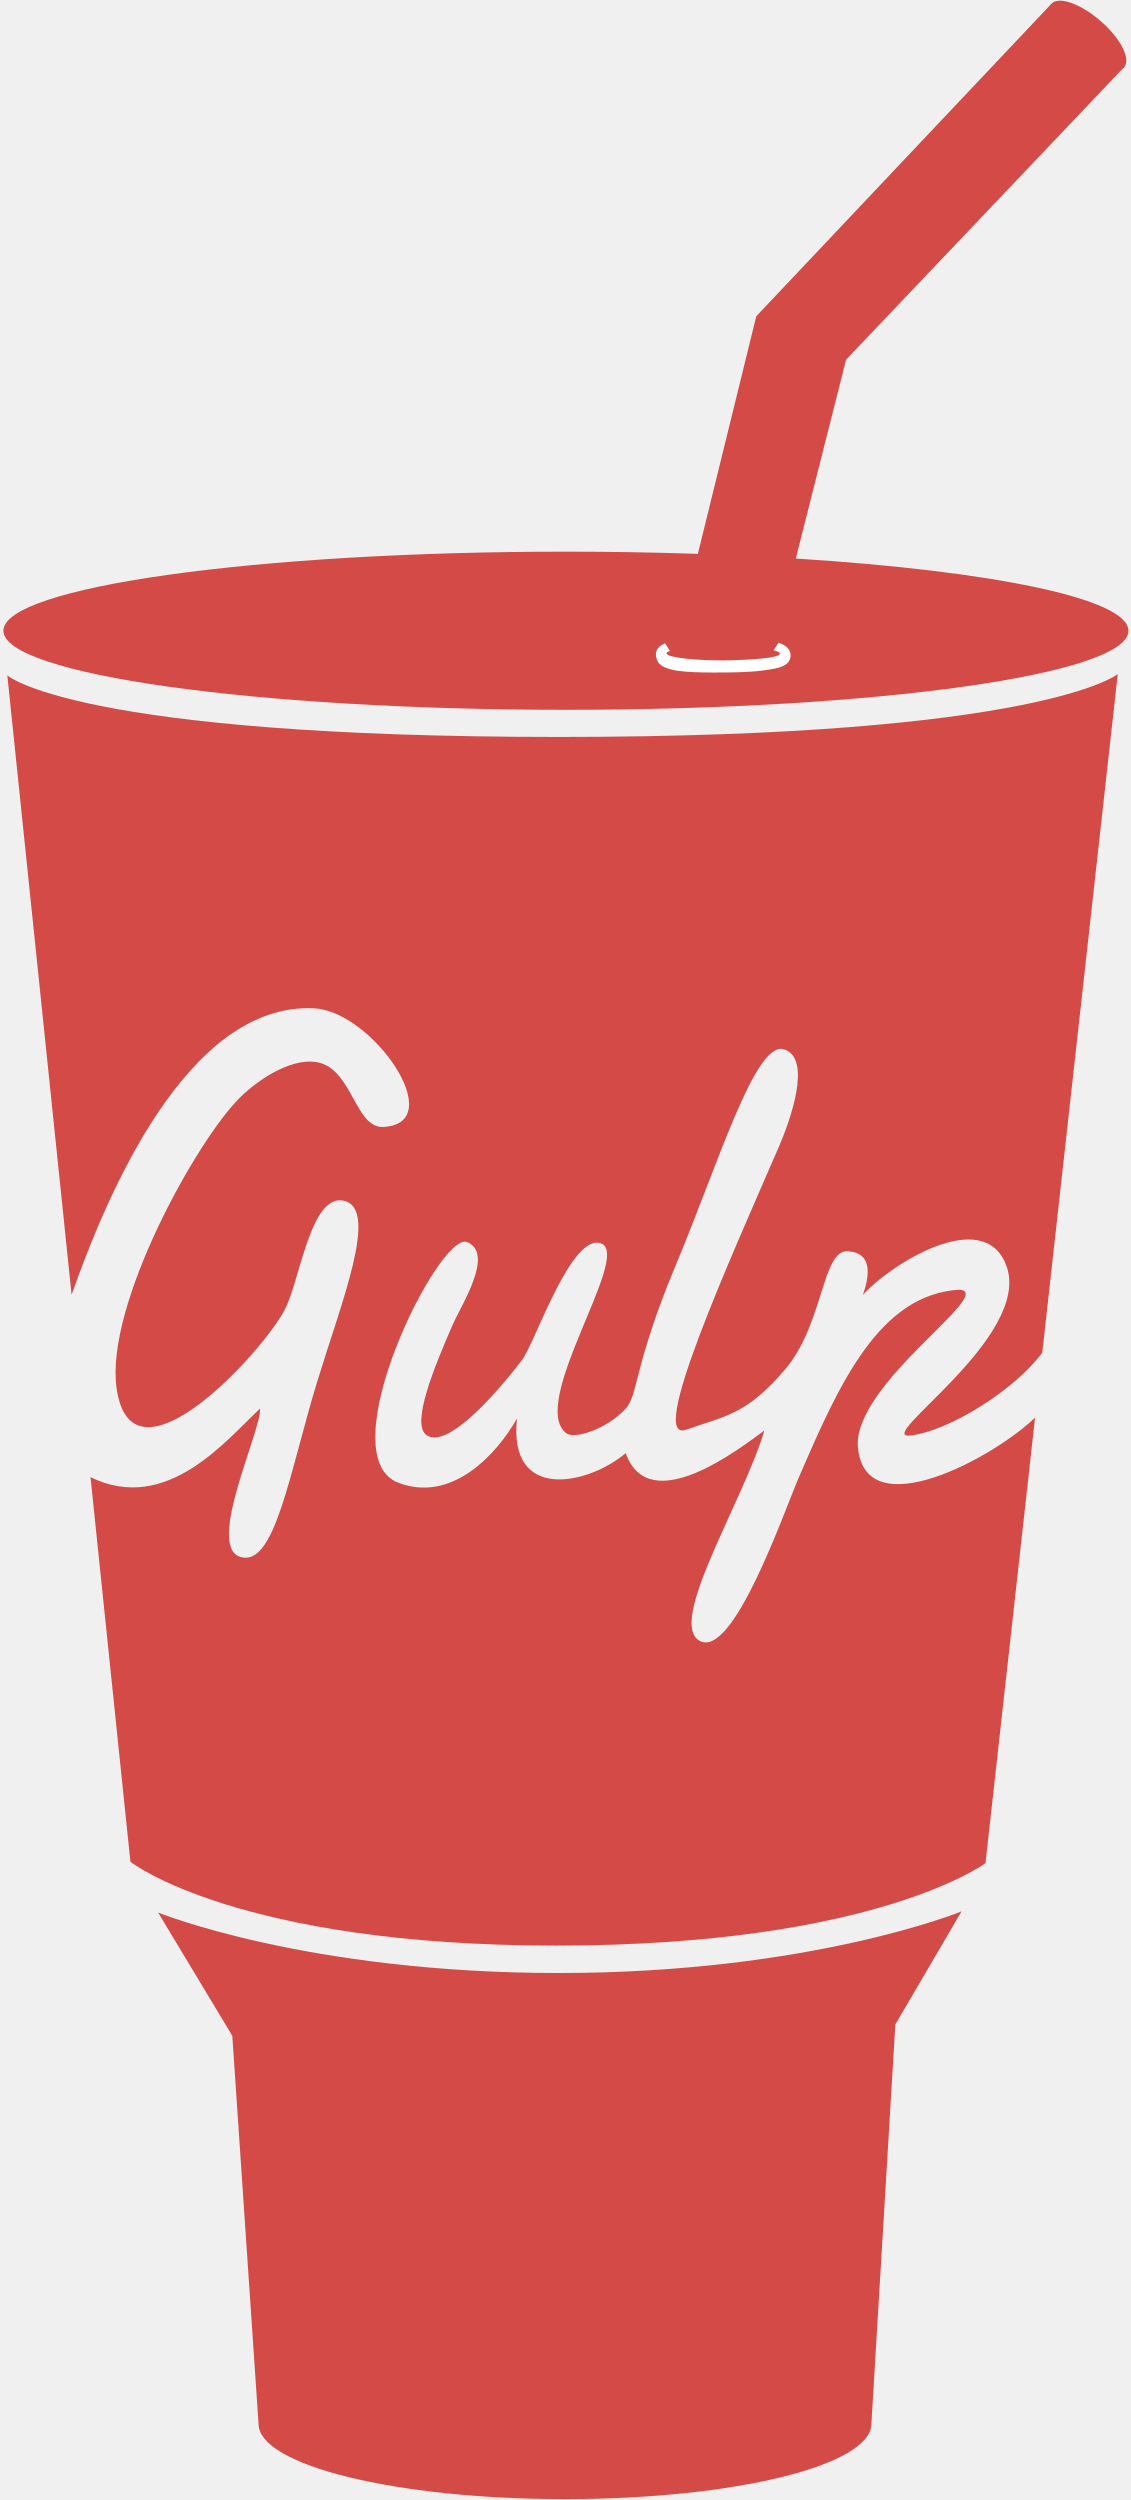
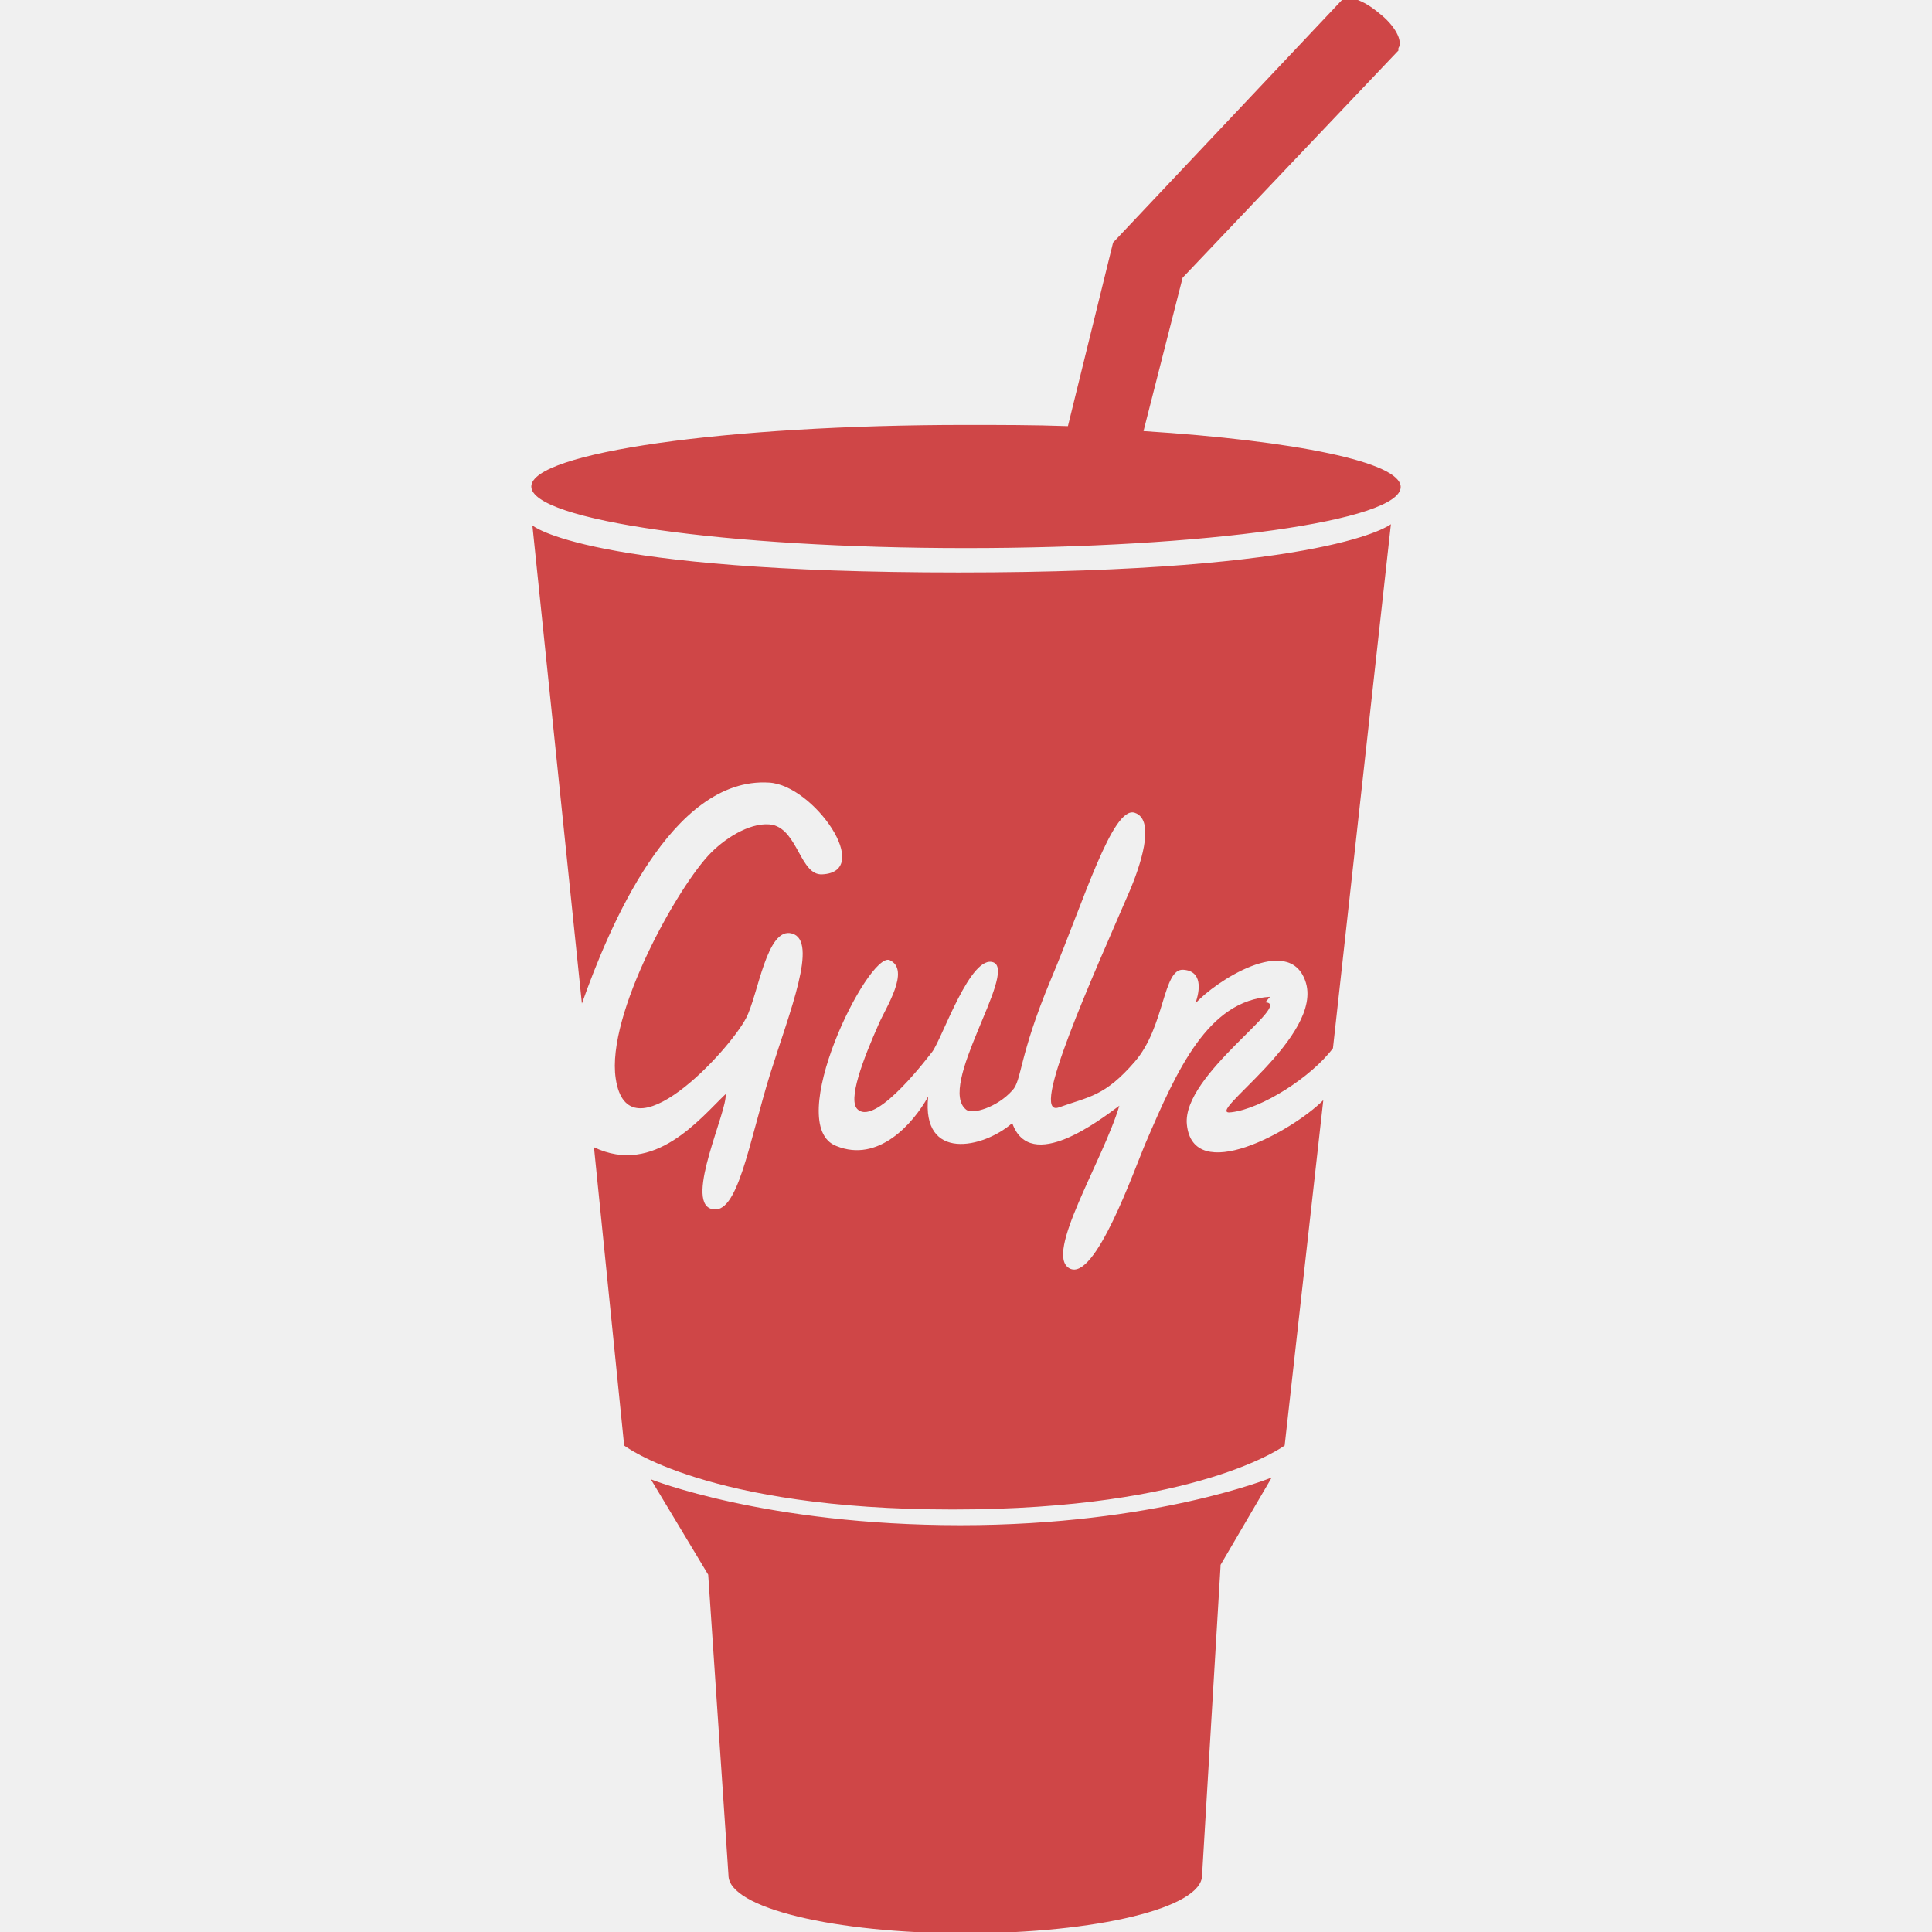
- <svg xmlns="http://www.w3.org/2000/svg" width="1131" height="2500" viewBox="0 0 256 566" preserveAspectRatio="xMinYMin meet">
-   <path d="M197.28 548.749l5.427-90.43 14.985-25.58s-34.106 13.952-91.205 13.952c-57.1 0-90.689-13.694-90.689-13.694l16.794 27.904 5.941 87.848c0 9.418 31.059 17.052 69.374 17.052 38.313 0 69.373-7.634 69.373-17.052M180.161 126.454l11.391-45.025 63.081-66.376L238.007.892l-66.784 70.707-13.226 53.793a886.14 886.14 0 0 0-29.873-.497c-70.336 0-127.355 8.016-127.355 17.902 0 9.887 57.019 17.902 127.355 17.902 70.335 0 127.353-8.015 127.353-17.902 0-7.28-30.924-13.546-75.316-16.343" fill="#D34A47" />
-   <path d="M173.535 151.669s-2.467.553-9.724.584c-7.259.03-12.413-.047-14.466-1.917-.552-.502-.854-1.499-.851-2.174.006-1.285.918-2.042 2.08-2.516l1.099 1.724c-.478.165-.751.36-.752.568-.004.976 7.422 1.644 13.102 1.572 5.681-.07 12.545-.538 12.551-1.5 0-.291-.519-.565-1.422-.781l1.094-1.712c1.472.457 2.757 1.34 2.754 2.868-.014 2.598-3.32 2.993-5.465 3.284" fill="#FFF" />
-   <path d="M254.509 15.184c1.586-1.832-.821-6.518-5.376-10.465C244.576.774 239.596-.94 238.007.892c-1.587 1.832.821 6.518 5.378 10.463 4.555 3.946 9.537 5.662 11.124 3.829M194.246 327.865c-1.495-14.384 31.462-35.216 23.004-35.883-18.208 1.041-27.27 21.338-36.431 42.596-3.357 7.791-14.844 41.013-22.378 36.923-7.532-4.088 9.765-31.407 14.613-47.631-5.594 4.102-26.109 20.041-31.396 5.114-8.5 7.219-26.663 11.13-24.614-7.833-4.522 8.01-14.671 19.193-26.853 14.546-15.998-6.101 9.27-57.062 15.553-54.491 6.284 2.57-1.268 14.179-3.246 18.687-4.35 9.921-9.375 22.393-6.018 24.946 5.751 4.374 21.401-16.547 21.749-17.007 2.927-3.867 11.266-29.166 17.987-26.261 6.721 2.905-16.764 36.308-7.983 42.937 1.771 1.338 9.017-.825 13.425-5.594 2.852-3.085 1.871-9.918 11.378-32.59 9.507-22.671 17.98-50.905 24.5-48.754 6.52 2.15 1.146 16.641-1.193 22.043-10.976 25.354-29.956 67.241-21.005 64.07 8.951-3.17 13.612-3.356 22.377-13.613 8.765-10.257 8.361-27.152 14.203-26.793 5.844.36 4.863 5.777 3.446 9.902 5.75-6.58 27.256-20.438 32.448-6.713 6.15 16.249-30.769 39.72-21.564 38.523 8.975-1.167 23.515-10.376 29.723-18.749l17.088-153.626s-17.195 14.23-126.589 14.23c-109.395 0-124.811-13.934-124.811-13.934l14.548 140.224c7.722-21.947 26.059-66.339 54.963-64.849 13.148.678 30.7 25.995 15.665 26.853-6.364.362-7.01-12.637-14.546-14.546-5.438-1.378-13.009 3.043-17.902 7.833-9.758 9.55-30.745 47.229-27.972 66.014 3.533 23.949 33.048-8.322 38.042-17.903 3.517-6.749 5.893-26.745 13.585-24.647 7.693 2.098-.671 22.734-6.247 40.979-6.264 20.487-9.557 42.098-17.408 39.612-7.852-2.484 4.938-28.932 4.475-33.566-7.38 6.809-20.976 24.047-38.37 15.515l9.035 87.078s24.013 18.973 96.35 18.973c72.337 0 97.239-18.677 97.239-18.677l11.219-100.857c-9.179 8.938-38.229 24.81-40.089 6.919" fill="#D34A47" />
+ <svg xmlns="http://www.w3.org/2000/svg" viewBox="0 0 16 16">
+   <path fill="#cf4647" d="M10.108 12.96l.424-.724s-.964.395-2.578.395c-1.614 0-2.564-.38-2.564-.38l.475.79.168 2.49c0 .27.878.48 1.96.48 1.084 0 1.962-.21 1.962-.48l.153-2.56zm.41-4.705c-.513.03-.77.603-1.028 1.205-.095.22-.42 1.16-.633 1.044-.213-.116.276-.888.413-1.347-.158.116-.738.567-.887.144-.24.21-.754.32-.696-.22-.128.23-.415.55-.76.41-.45-.17.263-1.61.44-1.54.178.08-.035.4-.09.53-.124.28-.266.64-.17.71.16.13.603-.47.613-.48.083-.11.32-.82.51-.74.19.09-.475 1.03-.227 1.22.05.04.255-.02.38-.16.08-.08.052-.28.32-.92.27-.64.51-1.44.694-1.38.184.06.032.47-.034.63-.31.72-.847 1.9-.594 1.81.25-.09.38-.09.63-.38.25-.29.23-.77.4-.76.16.01.14.17.1.28.16-.18.77-.58.91-.19.17.46-.87 1.13-.61 1.09.25-.03.66-.29.84-.53l.48-4.34s-.49.4-3.58.4-3.53-.39-3.53-.39l.41 3.96c.22-.62.74-1.88 1.55-1.83.37.02.87.74.44.76-.18.01-.2-.36-.41-.41-.16-.03-.37.09-.51.23-.27.27-.87 1.34-.79 1.87.1.68.94-.23 1.08-.5.1-.19.17-.76.38-.7.22.06-.02.65-.18 1.16-.18.58-.27 1.19-.49 1.12-.22-.07.14-.82.12-.95-.21.2-.59.68-1.09.44l.25 2.47s.68.53 2.72.53 2.75-.53 2.75-.53l.32-2.86c-.26.26-1.08.71-1.13.2-.04-.41.89-1 .65-1.01zM11.57.43L9.794 2.3 9.47 3.57c1.256.08 2.13.257 2.13.463 0 .28-1.612.506-3.6.506s-3.6-.23-3.6-.51 1.612-.51 3.6-.51c.282 0 .563 0 .844.01l.374-1.52 1.887-2c.046-.06.187-.01.316.1.13.1.2.23.16.29v.02zM9.01 4.3s-.35 0-.408-.054c-.015-.016-.024-.038-.024-.06 0-.038.026-.06.06-.073l.03.05c-.014.004-.02.01-.022.015 0 .028.21.047.37.045.16-.002.355-.016.356-.043 0-.008-.015-.016-.04-.022l.03-.048c.042.013.078.038.078.08 0 .074-.094.086-.154.094-.072.01-.275.016-.275.016z" />
</svg>
